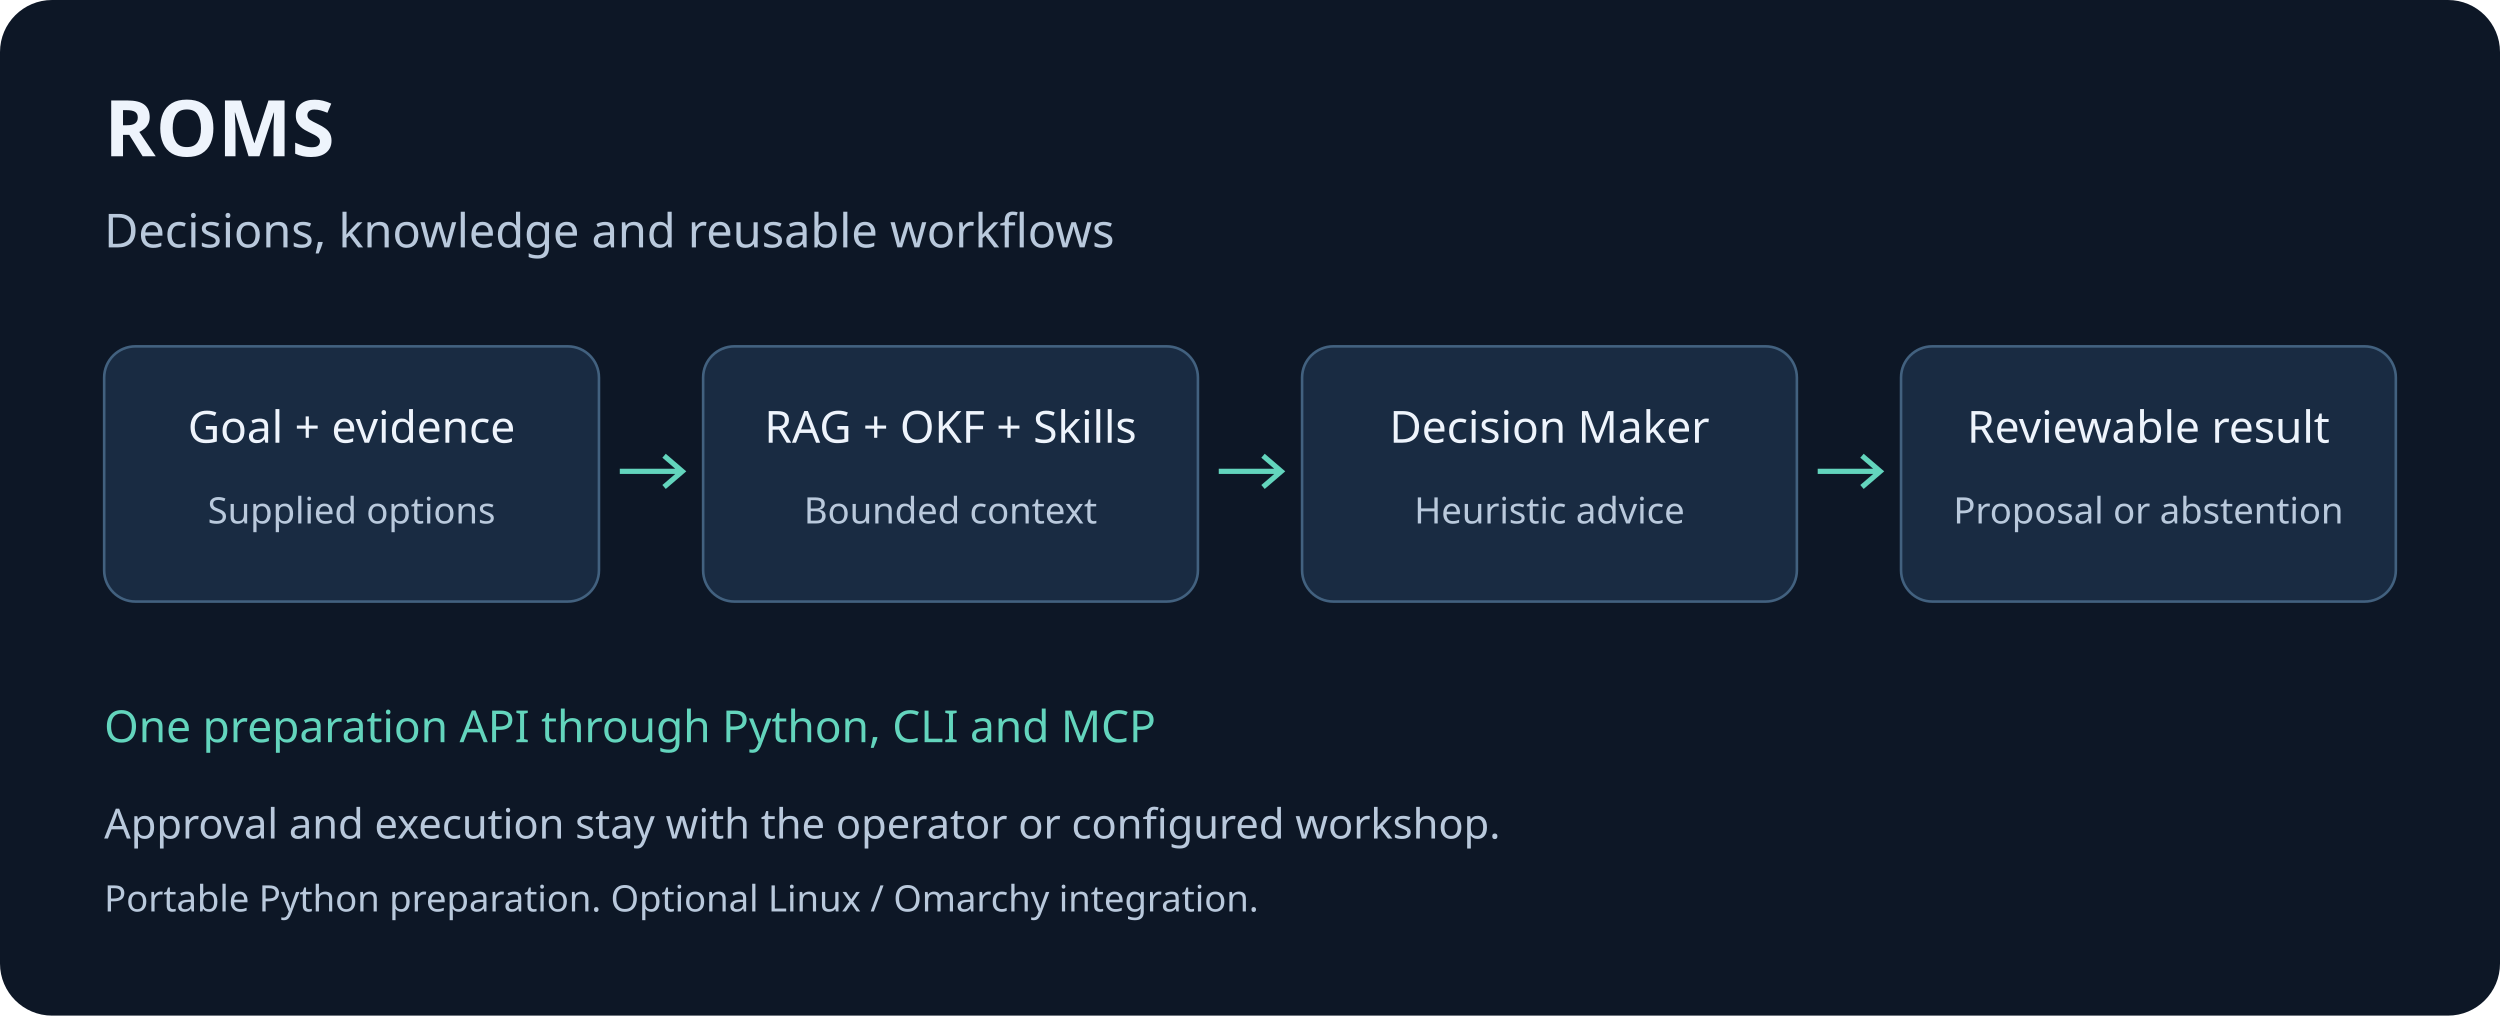
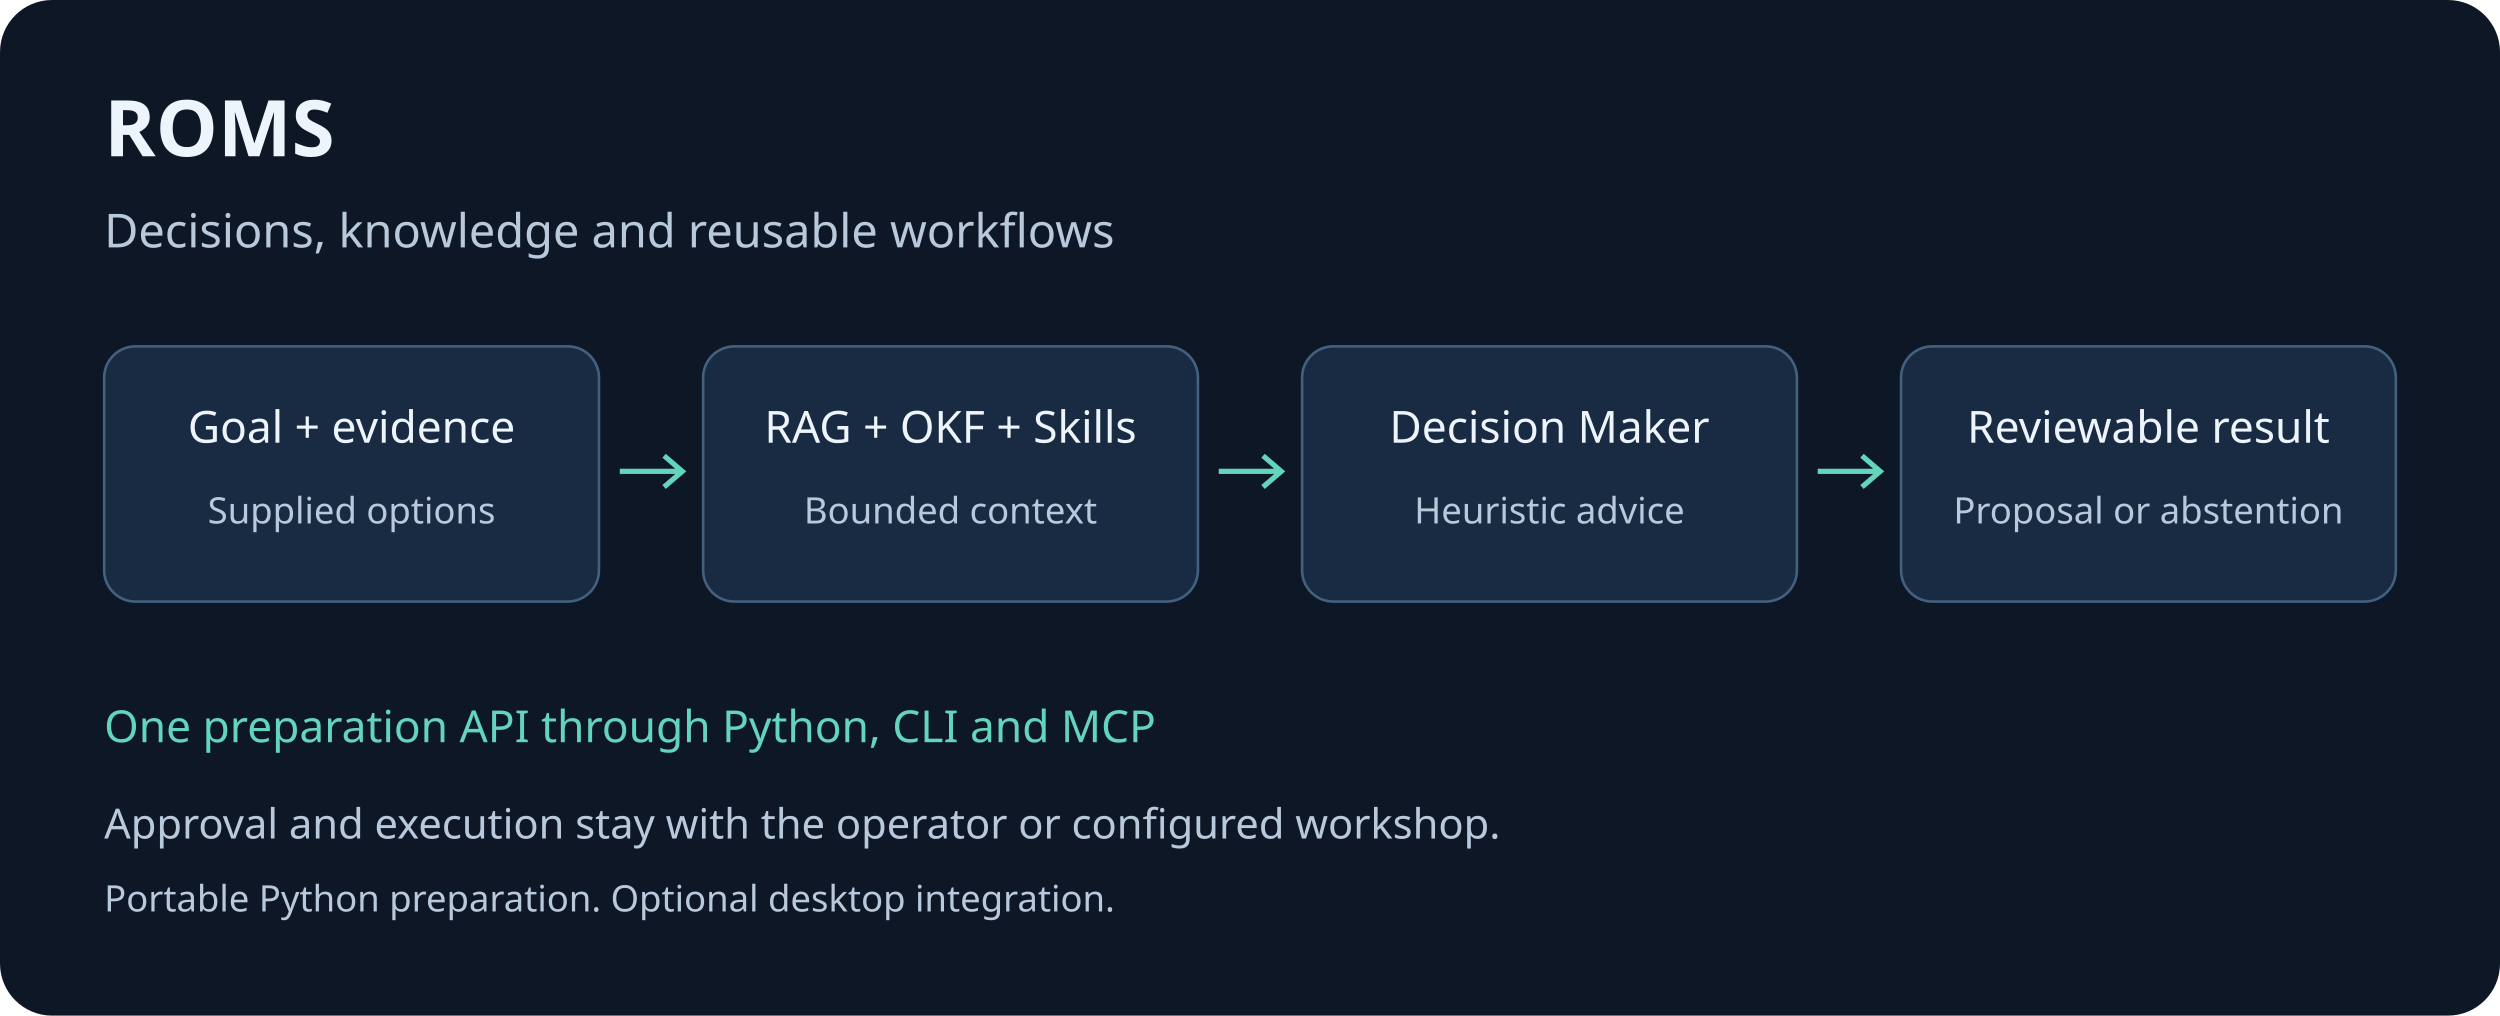
<svg xmlns="http://www.w3.org/2000/svg" viewBox="0 0 960 390" role="img" aria-labelledby="title description">
  <rect width="960" height="390" rx="20" fill="#0d1726" />
  <g font-family="system-ui, sans-serif" fill="#eef4fc">
    <text x="40" y="60" font-size="30" font-weight="700">ROMS</text>
    <text x="40" y="95" font-size="18" fill="#b9c9dc">Decisions, knowledge and reusable workflows</text>
    <g fill="#192b42" stroke="#42617f">
      <rect x="40" y="133" width="190" height="98" rx="12" />
      <rect x="270" y="133" width="190" height="98" rx="12" />
      <rect x="500" y="133" width="190" height="98" rx="12" />
      <rect x="730" y="133" width="190" height="98" rx="12" />
    </g>
    <g text-anchor="middle" font-size="17">
      <text x="135" y="170">Goal + evidence</text>
      <text x="365" y="170">RAG + OKF + Skills</text>
      <text x="595" y="170">Decision Maker</text>
      <text x="825" y="170">Reviewable result</text>
    </g>
    <g text-anchor="middle" font-size="14" fill="#b9c9dc">
      <text x="135" y="201">Supplied options</text>
      <text x="365" y="201">Bounded context</text>
      <text x="595" y="201">Heuristic advice</text>
      <text x="825" y="201">Proposal or abstention</text>
    </g>
    <g fill="none" stroke="#63d5bd" stroke-width="2">
      <path d="M238 181h24m-7-6 7 6-7 6M468 181h24m-7-6 7 6-7 6M698 181h24m-7-6 7 6-7 6" />
    </g>
    <text x="40" y="285" font-size="17" fill="#63d5bd">One preparation API through Python, CLI and MCP</text>
    <text x="40" y="322" font-size="16" fill="#b9c9dc">Approval and execution stay with the operator or configured workshop.</text>
-     <text x="40" y="350" font-size="14" fill="#b9c9dc">Portable Python preparation. Optional Linux / Omarchy integration.</text>
+     <text x="40" y="350" font-size="14" fill="#b9c9dc">Portable Python preparation. Optional desktop integration.</text>
  </g>
</svg>
